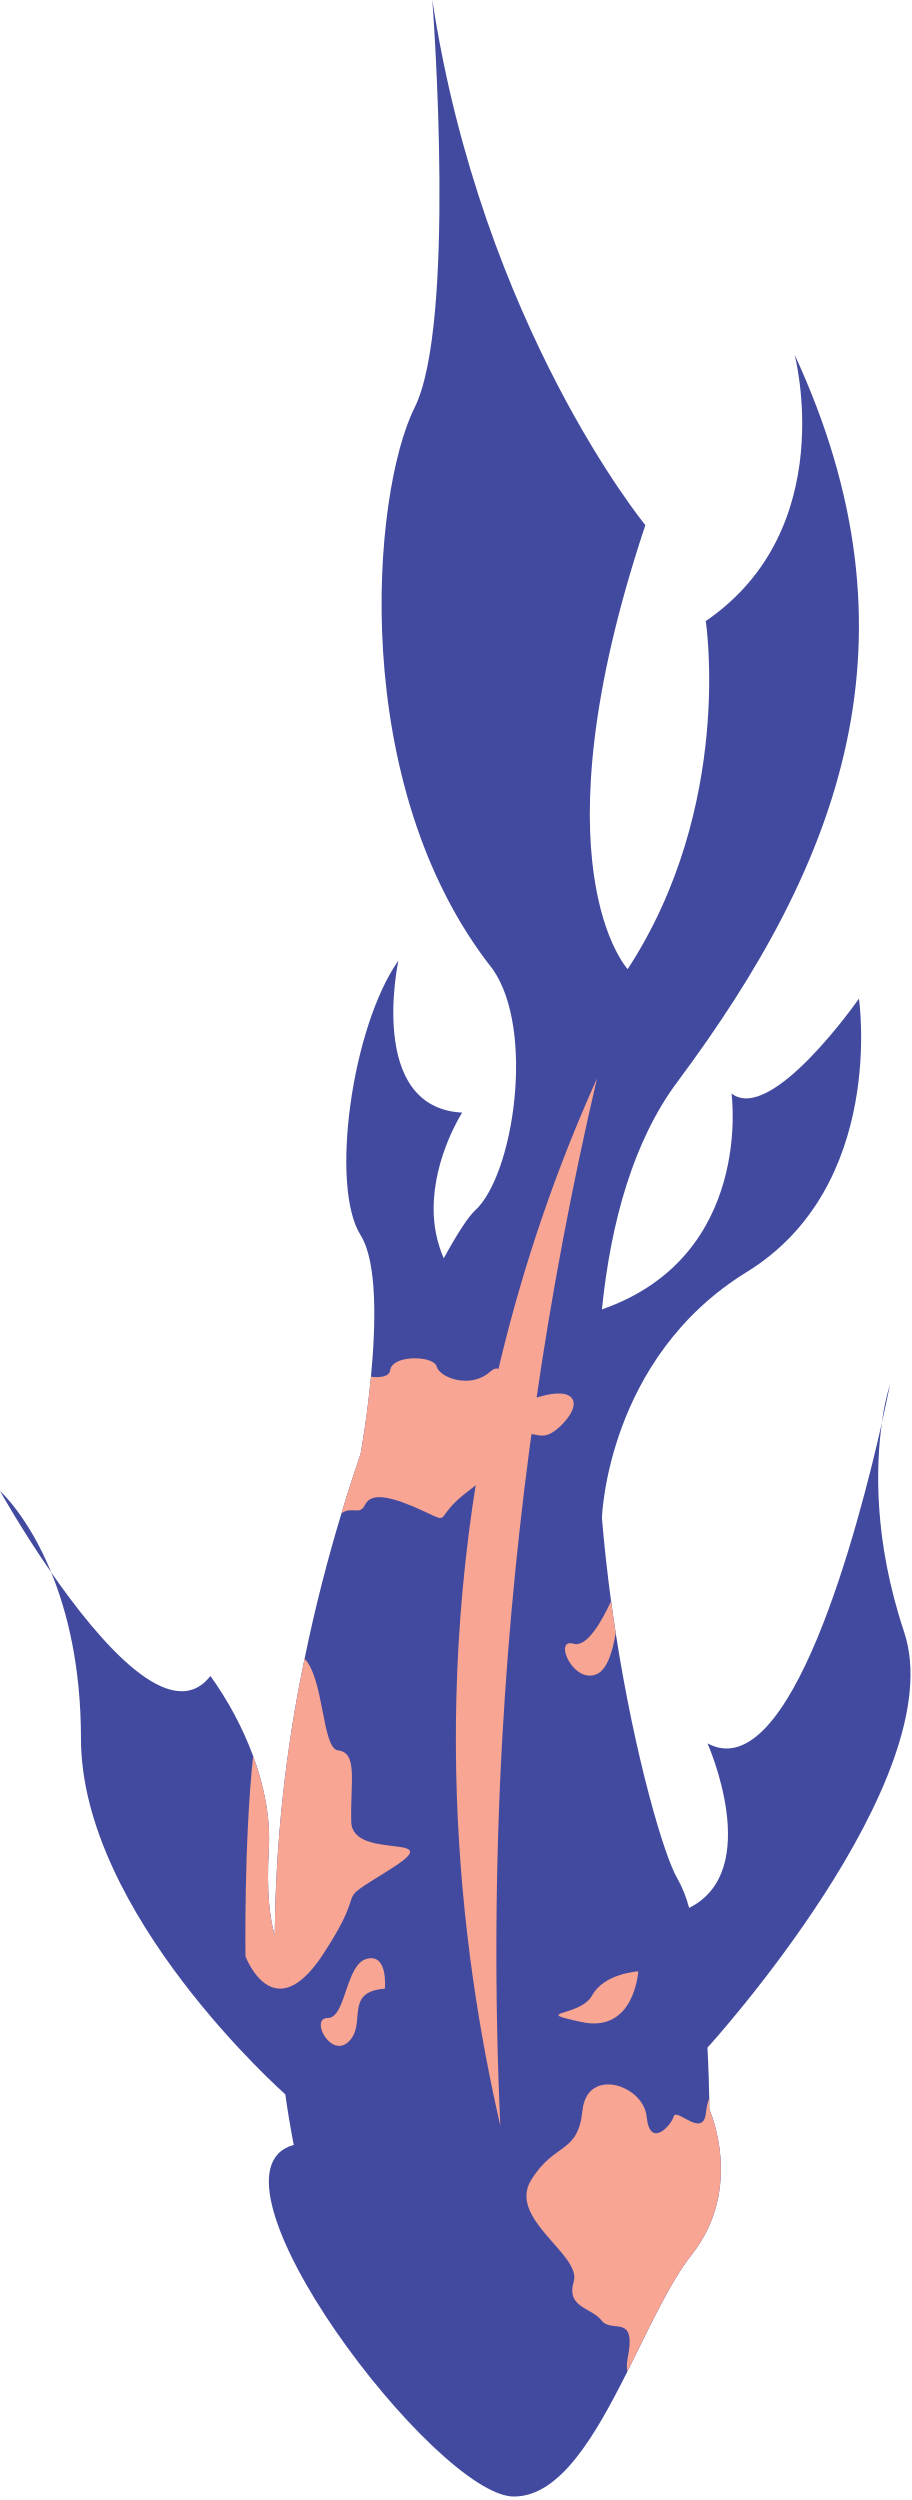
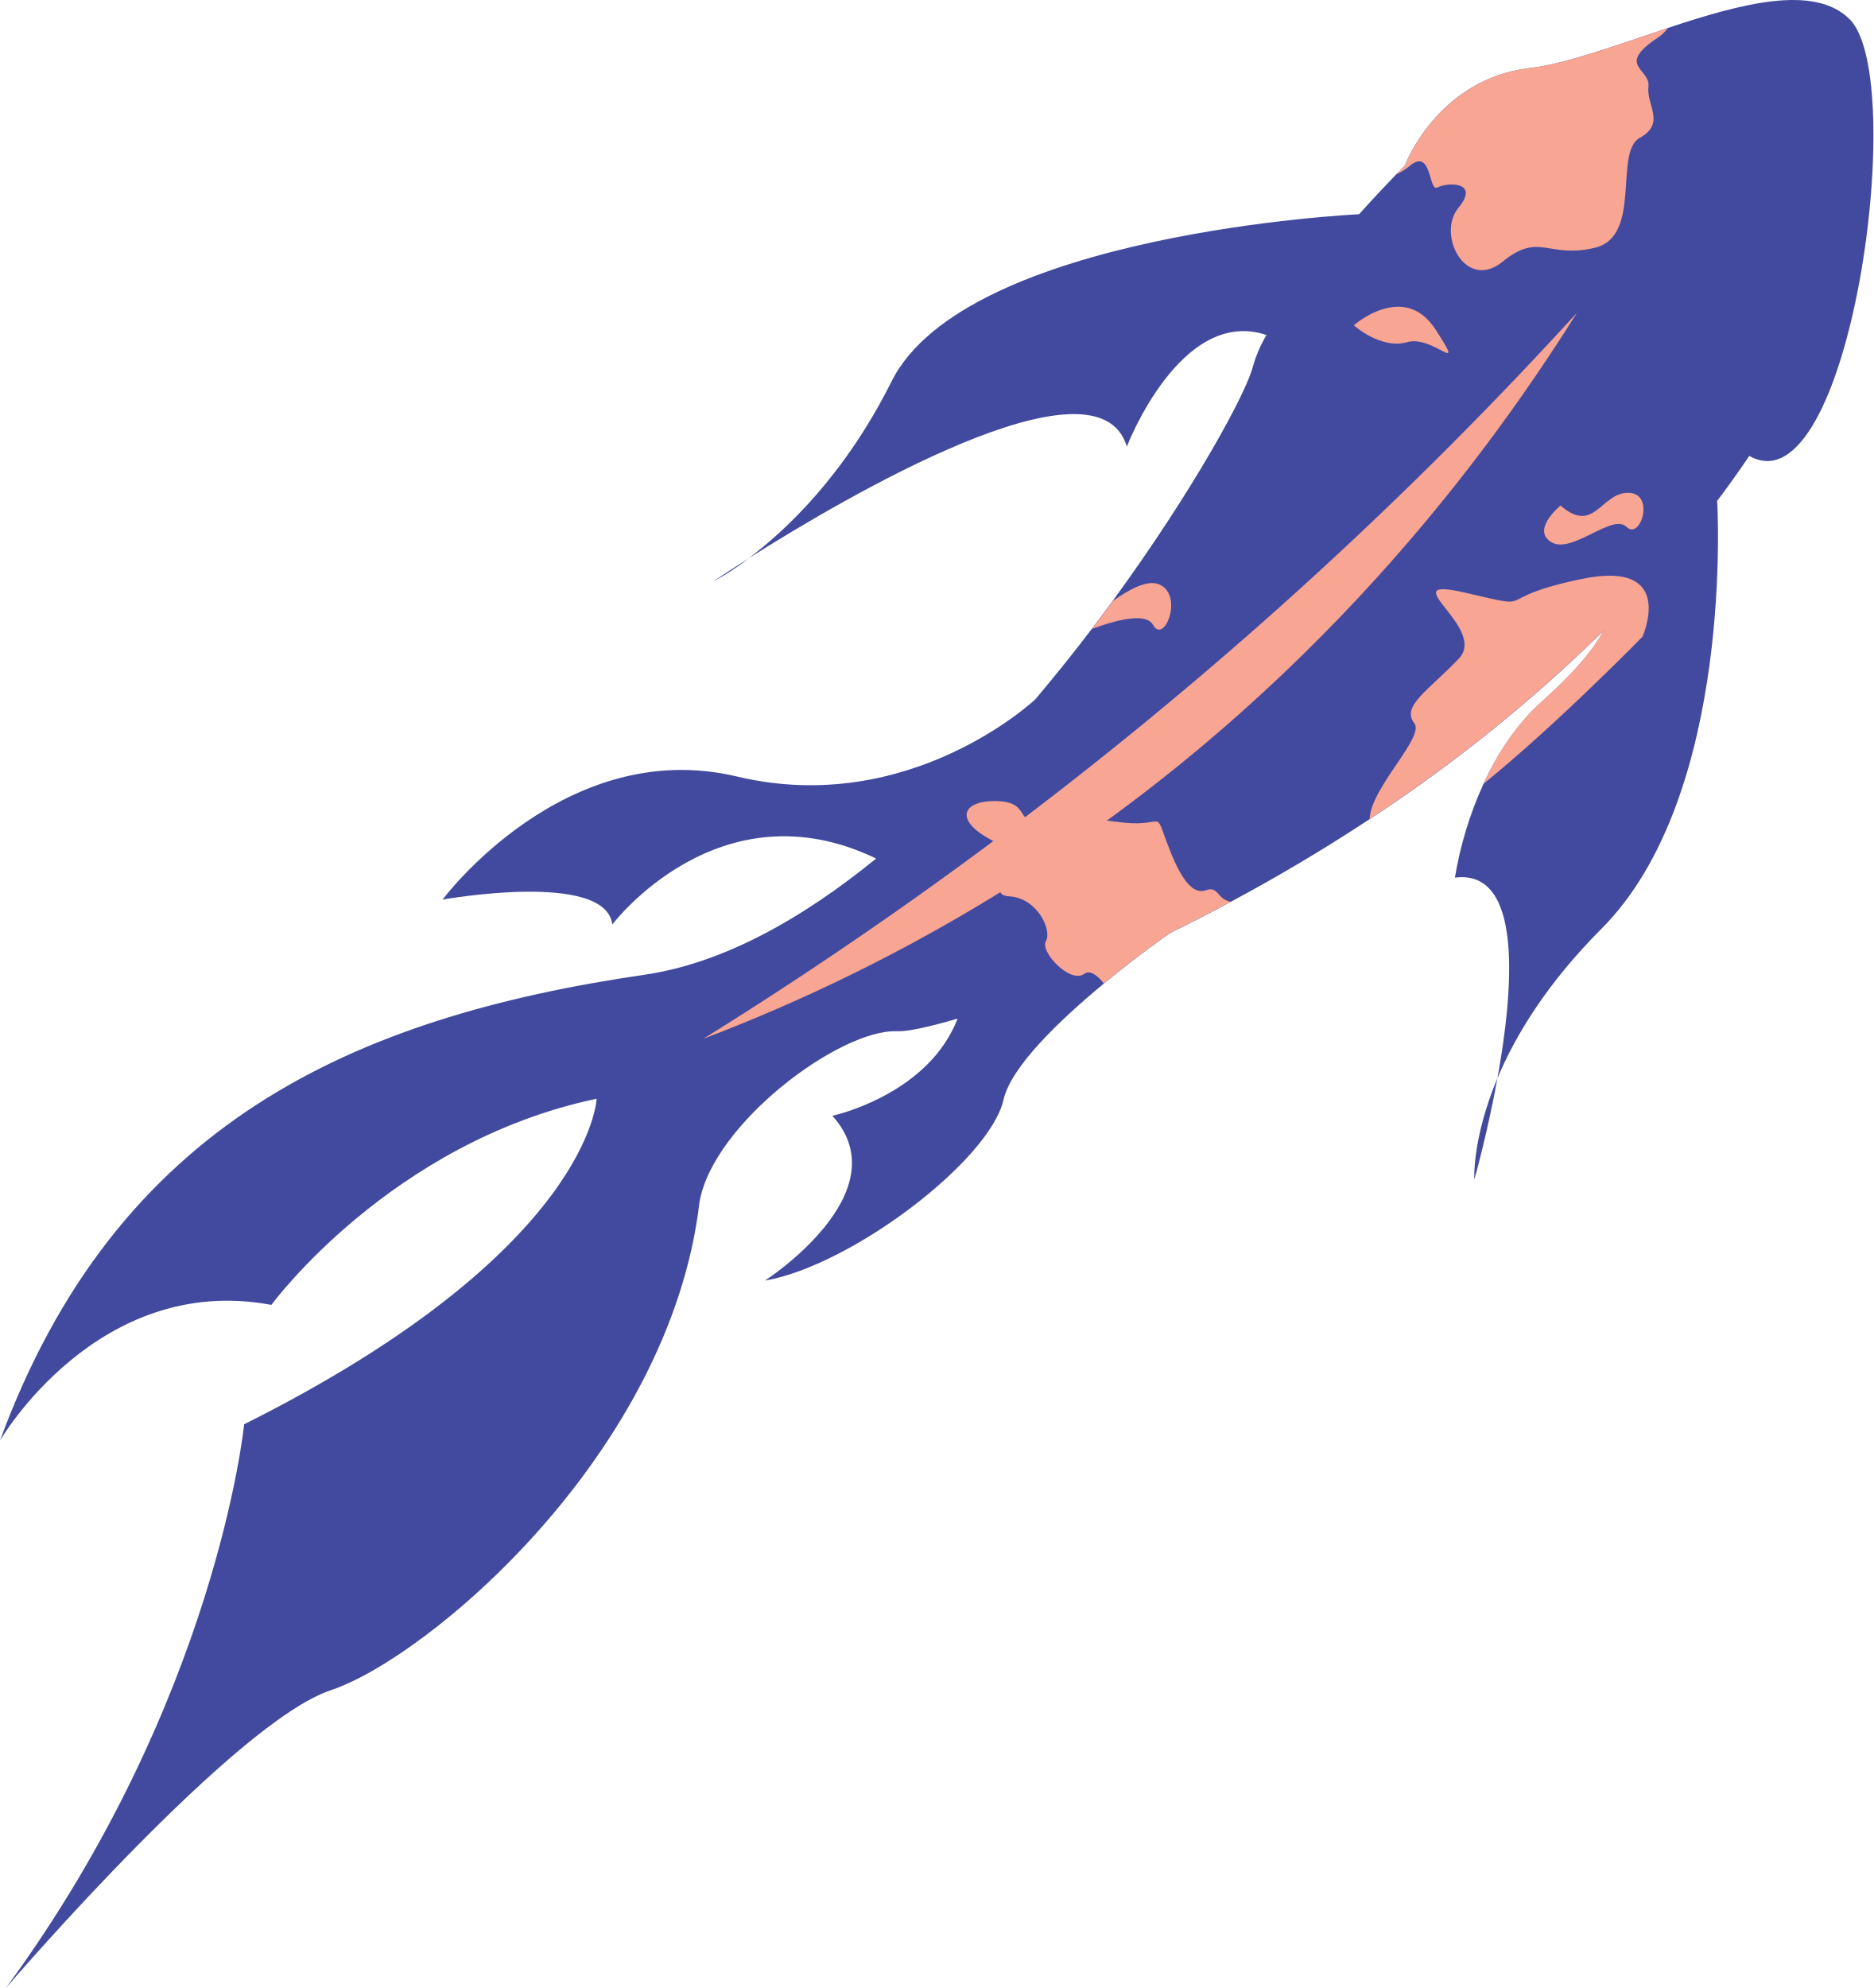
- <svg xmlns="http://www.w3.org/2000/svg" width="242" height="664" viewBox="0 0 242 664" fill="none">
-   <path d="M234.222 377.877C235.655 371.515 236.422 367.516 236.422 367.516C235.398 370.902 234.662 374.368 234.222 377.877V377.877Z" fill="#424A9F" />
-   <path d="M0 396C0 396 5.672 406.189 13.613 417.648C7.479 402.634 0 396 0 396Z" fill="#424A9F" />
-   <path d="M13.606 417.64C26.575 436.354 45.588 458.451 55.879 445.129C60.59 451.67 64.407 458.811 67.227 466.363V466.398C69.927 473.729 71.915 482.328 71.404 491.174C70.717 502.874 71.738 509.874 72.972 513.993C73.185 489.304 75.841 464.696 80.902 440.53C83.702 426.873 87.069 413.922 90.702 401.922C92.341 396.459 94.05 391.173 95.777 386.133C95.777 386.133 97.451 376.952 98.526 365.674C99.826 351.983 100.27 335.207 95.777 328.074C87.583 315.051 93.416 272.725 105.821 255.121C105.821 255.121 97.345 294.205 122.755 295.509C122.755 295.509 115.178 307.192 115.178 320.972C115.141 325.522 116.054 330.029 117.857 334.206C121.539 327.457 124.465 323.069 126.121 321.554C136.5 312.126 142.174 273.447 130.844 257.394C92.235 208.548 98.773 130.979 110.086 108.335C121.134 86.256 115.125 4.141 114.826 0C128.077 86.714 171.408 139.472 171.408 139.472C141.222 230.046 166.708 257.394 166.708 257.394C195.008 214.011 187.448 164.953 187.448 164.953C223.308 140.424 211.043 94.186 211.043 94.186C245.951 169.658 223.308 229.094 179.906 287.351C168.259 302.981 162.25 324.461 159.871 347.774C200.347 333.66 194.285 290.417 194.285 290.417C204.841 298.699 228.136 265.236 228.136 265.236C228.136 265.236 235.466 314.998 198.303 337.871C161.157 360.744 159.871 403.105 159.871 403.176C160.505 410.718 161.333 418.136 162.303 425.29C162.69 428.145 163.113 430.965 163.536 433.731V433.749C168.681 466.894 176.453 493.168 179.906 498.912C181.279 501.375 182.327 504.004 183.025 506.736C202.955 496.816 187.906 463.036 187.906 463.036C210.006 475.019 228.136 404.974 234.233 377.89C232.633 389.185 231.977 408.99 240.133 433.45C253.067 472.288 187.921 543.85 187.903 543.85C188.203 549.559 188.326 554.37 188.379 557.277C188.397 559.163 188.397 560.238 188.397 560.238C188.397 560.238 197.824 580.996 183.674 598.916C177.912 606.229 172.449 618.247 166.617 629.916C158.106 646.868 148.802 663.08 136.502 663.08C115.762 663.08 50.651 577.229 78.017 569.687C77.15 565.211 76.404 560.735 75.779 556.259C75.779 556.259 21.505 508.382 21.505 461.721C21.5 442.574 17.87 428.089 13.606 417.64Z" fill="#424A9F" />
-   <path d="M141.061 579.034C147.352 568.813 153.484 572.25 154.7 560.549C155.933 548.831 170.947 553.765 171.757 562.24C172.585 570.699 178.189 564.672 178.929 562.135C179.669 559.615 186.964 568.39 187.529 560.848C187.664 559.625 187.948 558.424 188.375 557.271C188.393 559.157 188.393 560.232 188.393 560.232C188.393 560.232 197.82 580.99 183.67 598.91C177.908 606.223 172.445 618.241 166.613 629.91C166.435 628.805 166.453 627.678 166.666 626.58C169.203 614.157 162.577 619.902 159.776 616.324C156.992 612.765 150.331 613.012 152.392 605.945C154.471 598.875 134.788 589.272 141.061 579.034Z" fill="#F8A593" />
-   <path d="M90.699 401.922C92.338 396.459 94.047 391.173 95.774 386.133C95.774 386.133 97.448 376.952 98.523 365.674C101.06 365.939 103.369 365.674 103.633 363.895C104.25 359.771 115.193 359.983 115.986 362.961C116.779 365.939 124.955 368.952 130.1 364.388C131.087 363.507 131.81 363.331 132.409 363.578C134.858 364.6 135.193 372.934 142.523 371.19C142.735 371.137 142.946 371.084 143.175 371.014C153.061 368.014 155.052 372.899 148.761 378.855C144.902 382.485 143.14 381.055 141.149 380.882C139.898 380.758 138.541 381.128 136.515 383.595C131.299 389.939 131.968 381.234 128.937 386.609C126.118 391.596 133.061 389.076 126.329 394.503C125.818 394.926 125.202 395.403 124.497 395.93C114.787 403.208 120.303 404.97 112.585 401.393C104.867 397.816 98.699 395.983 96.972 399.648C95.541 402.662 93.607 399.934 90.699 401.922Z" fill="#F8A593" />
-   <path d="M132.885 564.577C131.321 530.16 131.503 495.685 133.431 461.287C136.743 402.376 145.155 343.862 158.571 286.404C147.715 310.541 139.129 335.636 132.923 361.364C112.681 445.398 122.304 518.464 132.885 564.577Z" fill="#F8A593" />
-   <path d="M67.227 466.398C69.927 473.729 71.915 482.328 71.404 491.174C70.717 502.874 71.738 509.874 72.972 513.993C73.185 489.303 75.841 464.696 80.902 440.53C86.118 446.081 85.536 464.389 89.765 464.9C95.122 465.517 93.025 473.2 93.289 483.861C93.553 494.522 120.021 486.261 103.51 496.561C86.999 506.887 98.999 498.961 85.783 519.098C72.549 539.24 65.201 519.609 65.201 519.609C65.201 519.609 64.761 489.746 67.227 466.398Z" fill="#F8A593" />
-   <path d="M102.22 528.195C102.22 528.195 103.174 518.818 97.452 520.249C91.73 521.68 91.917 535.984 87.052 535.984C82.187 535.984 87.912 546.952 92.68 542.184C97.448 537.416 91.253 528.99 102.22 528.195Z" fill="#F8A593" />
-   <path d="M152.356 436.583C155.916 437.605 159.88 430.521 162.295 425.283C162.682 428.138 163.105 430.958 163.528 433.724V433.742C162.717 438.693 161.255 443.381 158.576 444.614C152.303 447.526 146.805 434.962 152.356 436.583Z" fill="#F8A593" />
-   <path d="M169.521 523.586C169.521 523.586 168.521 540.061 154.544 537.065C140.567 534.069 154.034 535.831 157.284 529.958C160.534 524.085 169.521 523.586 169.521 523.586Z" fill="#F8A593" />
+ <svg xmlns="http://www.w3.org/2000/svg" viewBox="0 0 460.82 488.92">
+   <defs>
+     <style>.cls-1{fill:#424a9f;}.cls-2{fill:#f8a593;}</style>
+   </defs>
+   <g id="Layer_2" data-name="Layer 2">
+     <g id="Layer_1-2" data-name="Layer 1">
+       <path class="cls-1" d="M184.21,137.29c-5.51,3.49-8.88,5.77-8.88,5.77a62.51,62.51,0,0,0,8.88-5.77Z" />
+       <path class="cls-1" d="M362.64,290.1s3.2-11.22,5.69-24.94C362.05,280.12,362.64,290.1,362.64,290.1Z" />
+       <path class="cls-1" d="M368.33,265.17c4.06-22.4,6.24-51.47-10.46-49.33a91.15,91.15,0,0,1,7-23l0,0c3.27-7.09,7.95-14.58,14.56-20.47,8.76-7.79,13-13.46,15-17.25a374.39,374.39,0,0,1-57.55,46.34c-11.64,7.68-23.18,14.46-34.23,20.37-5,2.71-10,5.24-14.76,7.58,0,0-7.67,5.31-16.41,12.52-10.6,8.76-22.77,20.31-24.64,28.53-3.42,15-37.47,40.81-58.69,44.49,0,0,33.63-21.65,16.59-40.54,0,0,13.61-2.9,23.36-12.64a32.88,32.88,0,0,0,7.46-11.26c-7.37,2.17-12.55,3.21-14.79,3.11-14-.68-45.37,22.66-48.71,42-7.23,61.84-66.71,112.07-90.72,120.08C58,423.46,4.15,485.78,1.44,488.92c51.94-70.69,58.61-138.64,58.61-138.64,85.39-42.7,86.7-80.06,86.7-80.06-50.68,10.67-80,50.7-80,50.7C24,312.91,0,354.28,0,354.28c28.68-78,86.72-104.07,158.61-114.57,19.28-2.82,38.72-13.76,56.89-28.56-38.6-18.64-64.89,16.22-64.89,16.22-1.61-13.32-41.75-6.13-41.75-6.13s30-40.37,72.46-30.26,73.3-18.95,73.35-19c4.89-5.79,9.55-11.62,13.92-17.36,1.75-2.29,3.44-4.59,5.1-6.84h0c19.8-27.08,32.88-51.15,34.5-57.66a32.48,32.48,0,0,1,3.33-7.73c-21.11-7.08-34.35,27.44-34.35,27.44-7.16-24.1-69.51,12.61-93,27.45,9.12-6.85,23.59-20.39,35.12-43.46,18.31-36.6,115-41.14,115-41.13,3.83-4.25,7.14-7.74,9.16-9.83l2.08-2.11s8-21.34,30.69-24c9.25-1.1,21.61-5.74,34-9.86,18-6,36-10.86,44.75-2.16,14.66,14.67,0,121.41-24.69,107.39q-3.82,5.67-7.91,11.08s4.52,72.23-28.47,105.23C380.37,242,372.7,254.77,368.33,265.17Z" />
+       <path class="cls-2" d="M392.32,60.93c-11.67,2.77-13.58-4-22.71,3.42s-16.29-6.69-10.87-13.25-2.83-6.27-5.14-5-1.26-10.11-7-5.17a14.82,14.82,0,0,1-3.13,1.93c1.32-1.35,2.08-2.11,2.08-2.11s8-21.34,30.69-24c9.24-1.09,21.61-5.73,34-9.86a9.41,9.41,0,0,1-2.39,2.32c-10.58,7-1.83,7.61-2.38,12.12s4.33,9-2.12,12.56S404,58.12,392.32,60.93Z" />
+       <path class="cls-2" d="M302.7,221.77c-5,2.71-10,5.24-14.75,7.58,0,0-7.68,5.31-16.42,12.52-1.6-2-3.42-3.42-4.87-2.35-3.35,2.48-10.94-5.41-9.39-8.08s-2.11-10.58-9-11c-1.32-.07-2-.46-2.21-1.06-1-2.45,4.65-8.58-1.77-12.53l-.58-.34c-9.12-4.87-7.07-9.73,1.59-9.49,5.3.16,5.53,2.42,6.82,3.95.79,1,2,1.67,5.19,1.36,8.18-.8,1.55,4.88,7.49,3.22,5.52-1.53-1.17-4.66,7.43-3.73.66.06,1.43.16,2.3.28,12,1.72,9.36-3.42,12.29,4.56s6,13.65,9.8,12.28C299.8,217.83,299.24,221.12,302.7,221.77Z" />
+       <path class="cls-2" d="M387.88,76.93a1018.7,1018.7,0,0,1-73.42,72.65A1021.31,1021.31,0,0,1,173,255.47a427.39,427.39,0,0,0,71.14-34.87C317.9,175.49,362.76,117,387.88,76.93Z" />
+       <path class="cls-2" d="M364.89,192.78c3.27-7.09,7.95-14.58,14.56-20.47,8.76-7.79,13-13.46,15-17.25a374.39,374.39,0,0,1-57.55,46.34c.23-7.61,13.59-20.15,11-23.5-3.35-4.22,3.56-8.17,10.92-15.9s-17.21-20.6,1.75-16.2,4.89,1.49,28.47-3.41S404,156.59,404,156.59,383.14,178,364.89,192.78Z" />
+       <path class="cls-2" d="M383.84,124.34s-7.31,5.95-2.25,9,15-7.21,18.48-3.77,7.15-8.37.41-8.37S392.16,131.53,383.84,124.34Z" />
+       <path class="cls-2" d="M283.61,153.67c-1.8-3.24-9.61-1-15,1,1.75-2.29,3.44-4.59,5.1-6.84h0c4.07-2.93,8.42-5.21,11.19-4.19C291.38,146,286.39,158.74,283.61,153.67Z" />
+       <path class="cls-2" d="M333,80s12.36-10.94,20.12,1.06-.51,1.23-7,3.09S333,80,333,80Z" />
+     </g>
+   </g>
</svg>
